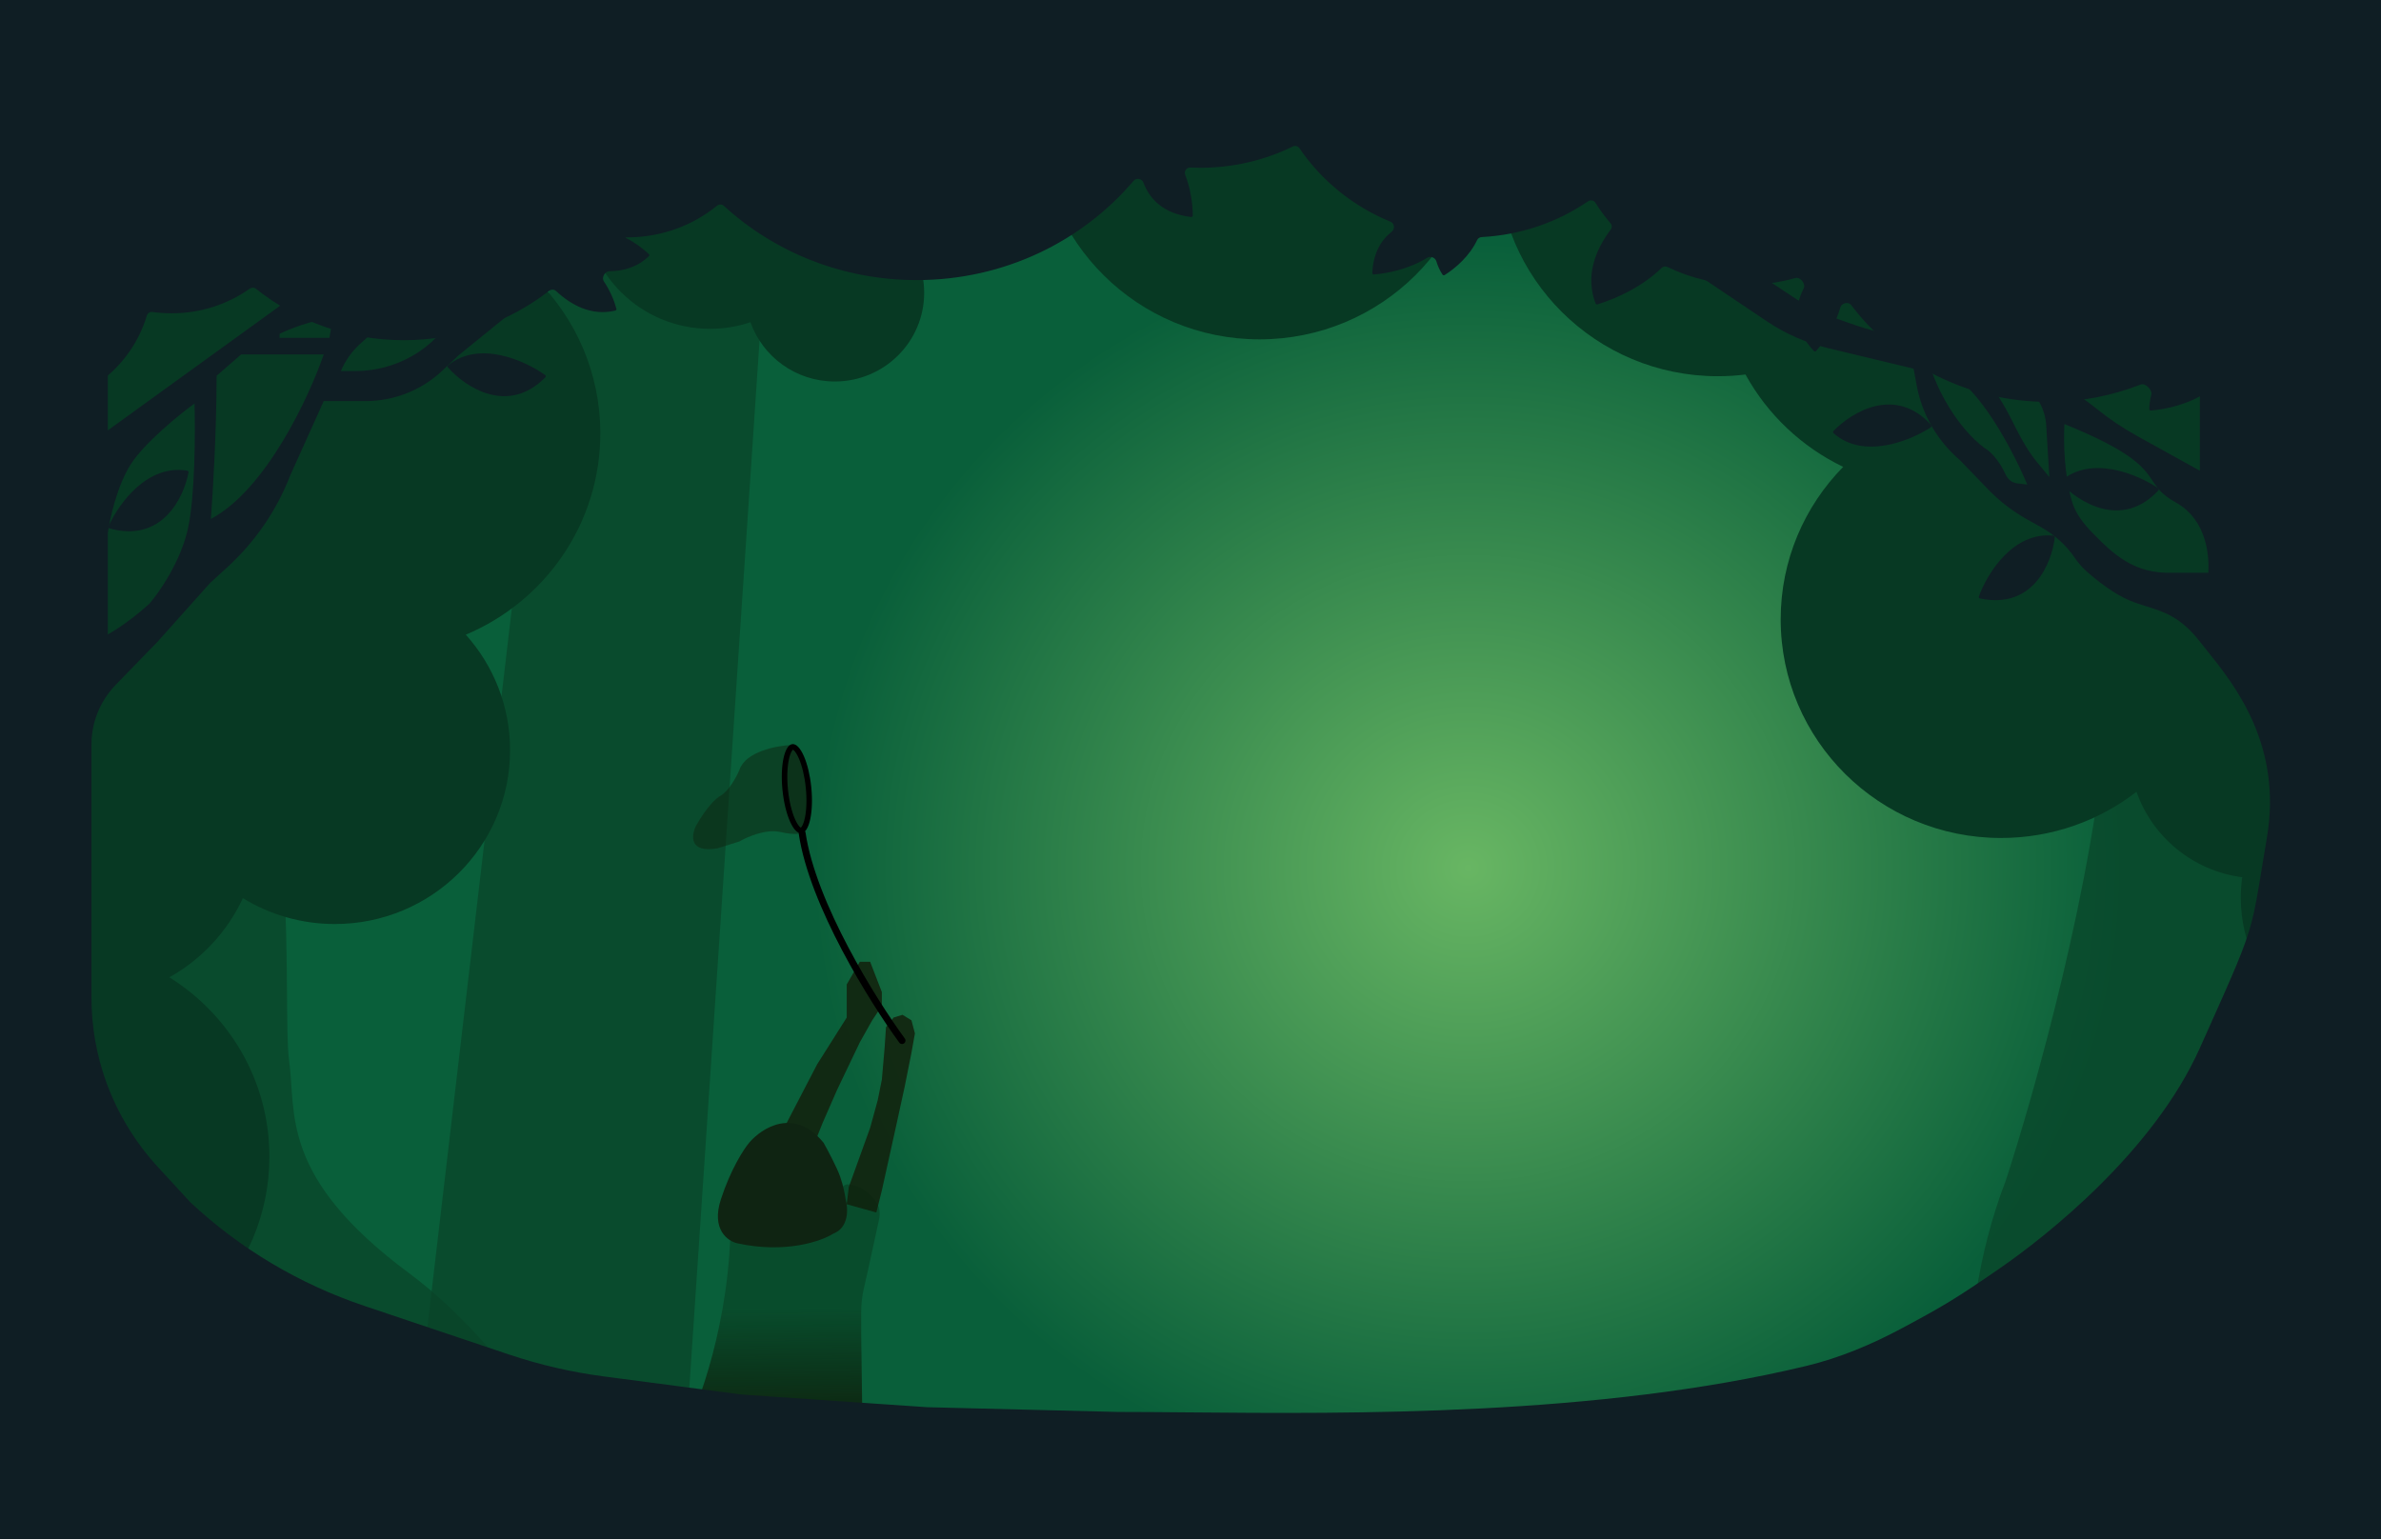
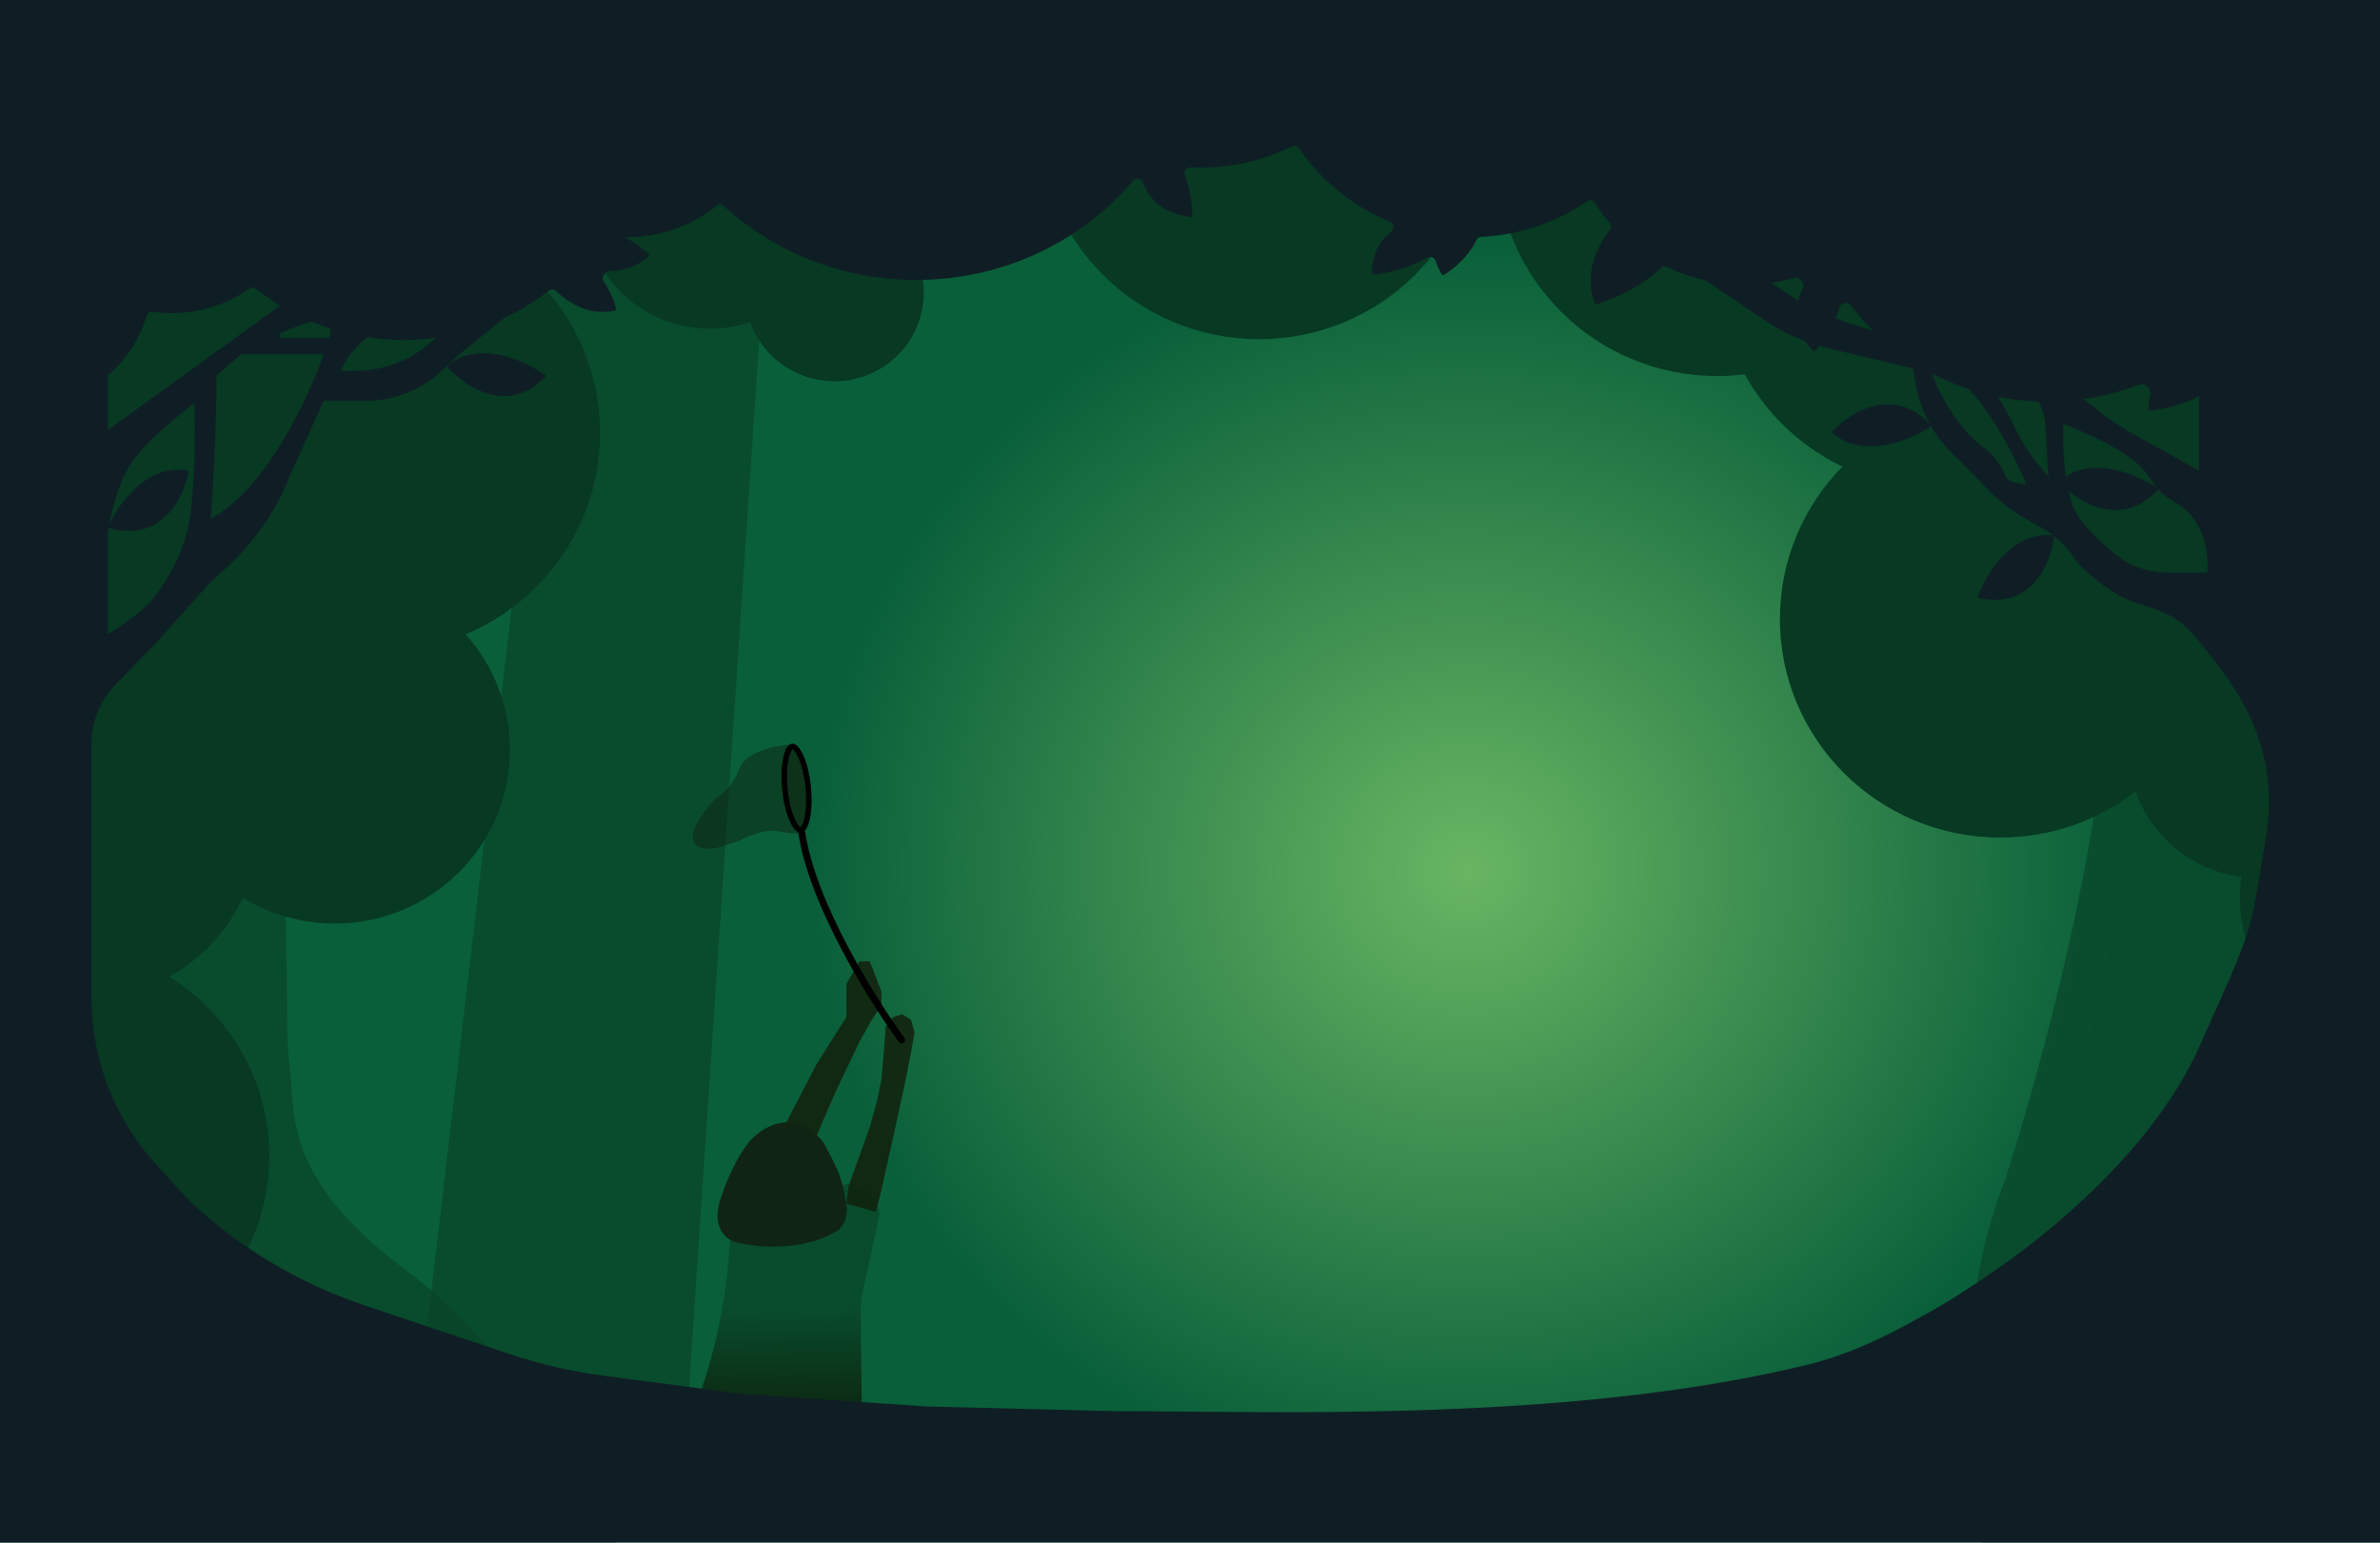
- <svg xmlns="http://www.w3.org/2000/svg" width="1728" height="1117" viewBox="0 0 1728 1117" fill="none">
+ <svg xmlns="http://www.w3.org/2000/svg" width="1728" height="1120" viewBox="0 0 1728 1120" fill="none">
  <g clip-path="url(#clip0_262_820)">
-     <rect width="1728" height="1117" fill="url(#paint0_radial_262_820)" />
+     <rect width="1728" height="1120" fill="url(#paint0_radial_262_820)" />
    <path d="M1728.4 69.951C1579.72 51.474 1533.33 306.838 1533.33 445.41L1528.71 521.294C1520.28 637.429 1476.43 793.596 1455.56 857.162C1414.44 963.795 1428.76 1082.39 1441.07 1128.36L1418 1230.64L1539.26 1519L1903.04 1302.57C1892.93 1151.02 1878.79 767.421 1903.04 445.41C1927.29 123.399 1796.72 60.932 1728.4 69.951Z" fill="#094329" fill-opacity="0.7" />
    <path d="M164.31 430.926C119.991 330.596 -30.023 340.717 -99.491 358.319H-114C-109.164 661.288 -99.491 1278.84 -99.491 1325.31C-99.491 1371.78 34.608 1543.13 101.657 1623C224.105 1592.42 469 1495.48 469 1352.37C469 1209.27 455.81 1140.93 449.215 1124.65C429.87 1081.09 372.317 979.967 296.87 923.993C202.561 854.026 215.092 807.822 209.816 769.538C204.54 731.255 219.708 556.338 164.31 430.926Z" fill="#094329" fill-opacity="0.7" />
    <path d="M419.523 32.349L299 1058.28L359.636 1117L495.13 1084.01L564 56.76V2L419.523 32.349Z" fill="#094329" fill-opacity="0.7" />
    <path d="M914.088 246.289C1002.4 246.289 1073.98 175.261 1073.98 87.644C1073.98 0.027 1002.4 -71 914.088 -71C825.78 -71 754.192 0.027 754.192 87.644C754.192 175.261 825.78 246.289 914.088 246.289Z" fill="#073923" />
    <path d="M1567.16 195.078C1566.68 107.865 1495.28 37.311 1407.26 37.311C1400.46 37.311 1393.77 37.732 1387.19 38.549C1360.08 -10.776 1307.34 -44.241 1246.72 -44.241C1158.42 -44.241 1086.83 26.787 1086.83 114.404C1086.83 202.02 1158.42 273.048 1246.72 273.048C1253.52 273.048 1260.22 272.627 1266.79 271.81C1282.75 300.841 1307.59 324.377 1337.68 338.831C1309.61 367.415 1292.32 406.47 1292.32 449.532C1292.32 537.149 1363.9 608.176 1452.21 608.176C1489.29 608.176 1523.43 595.652 1550.55 574.634C1562.08 607.479 1591.52 631.999 1627.26 636.675C1626.59 641.521 1626.24 646.47 1626.24 651.501C1626.24 686.371 1643.04 717.347 1669.06 736.89C1635.55 751.271 1612.11 784.363 1612.11 822.887C1612.11 874.613 1654.37 916.545 1706.51 916.545C1758.64 916.545 1800.9 874.613 1800.9 822.887C1800.9 794.99 1788.61 769.942 1769.1 752.784C1811.51 738.367 1842 698.466 1842 651.501C1842 592.386 1793.7 544.464 1734.12 544.464H1734.12L1734.12 544.166C1734.12 544.053 1734.12 543.94 1734.12 543.826C1734.12 518.442 1723.94 495.416 1707.41 478.547C1752.75 450.546 1782.92 400.654 1782.92 343.769C1782.92 256.152 1711.33 185.125 1623.03 185.125C1603.37 185.125 1584.55 188.642 1567.16 195.078Z" fill="#073923" />
    <path d="M605.854 276.871C641.674 276.871 670.712 248.06 670.712 212.521C670.712 177.194 642.02 148.516 606.496 148.174V148.171C606.496 98.205 565.671 57.699 515.311 57.699C464.95 57.699 424.125 98.205 424.125 148.171C424.125 198.138 464.95 238.643 515.311 238.643C525.574 238.643 535.441 236.961 544.647 233.859C553.519 258.911 577.573 276.871 605.854 276.871Z" fill="#073923" />
    <path d="M338.048 460.629C395.425 436.541 435.683 380.165 435.683 314.461C435.683 226.844 364.095 155.817 275.787 155.817C232.158 155.817 192.611 173.154 163.761 201.263C142.533 190.928 118.657 185.125 93.416 185.125C5.107 185.125 -66.481 256.152 -66.481 343.769C-66.481 402.869 -33.908 454.422 14.396 481.719C-32.946 500.078 -66.481 545.782 -66.481 599.256C-66.481 639.076 -47.886 674.586 -18.842 697.706C-74.727 720.864 -114 775.608 -114 839.453C-114 924.255 -44.712 993 40.759 993C126.23 993 195.518 924.255 195.518 839.453C195.518 784.589 166.517 736.446 122.895 709.291C146.247 696.263 165.032 676.129 176.272 651.843C195.677 663.745 218.548 670.614 243.037 670.614C313.258 670.614 370.184 614.135 370.184 544.464C370.184 512.282 358.039 482.916 338.048 460.629Z" fill="#073923" />
    <path d="M593 772.5L566.5 823.5L590 832.5L597 815L607.5 791L624 756.5L633 740.5L640 730V720L631.5 698H624L614.5 714.5V738.5L593 772.5Z" fill="#12240F" fill-opacity="0.9" />
    <path d="M631.5 818.5L616 861.5L614.5 874L636 880L640 864L650.5 816.5L656.5 789L661.5 764L664 750L661.5 740.5L655 736.5L648.5 738.5L643 745.5L642 760.5L640 783.5L637 798.5L631.5 818.5Z" fill="#12240F" fill-opacity="0.9" />
    <path d="M530 897.639C527.2 970.439 503.5 1029.31 492 1049.64H618C622.418 1049.64 626 1046.06 626 1041.64L625 967.139V952.615C625 946.65 625.667 940.703 626.989 934.885L630 921.639L637.948 885.244C638.951 880.654 638.454 875.74 635.653 871.967C628.87 862.83 620.882 859.932 615.653 859.546C613.637 859.398 611.845 860.574 610.686 862.23C607.305 867.06 602.565 870.775 597.067 872.903L590 875.639L530 897.639Z" fill="url(#paint1_linear_262_820)" />
    <path d="M523.198 870.356C515.998 892.356 528.198 900.856 535.198 902.356C569.998 909.956 596.032 900.856 604.698 895.356C616.298 890.956 615.532 876.856 613.698 870.356C613.365 867.689 612.098 860.656 609.698 853.856C607.298 847.056 600.698 834.689 597.698 829.356C576.498 803.356 552.865 818.523 543.698 829.356C539.865 833.856 530.398 848.356 523.198 870.356Z" fill="#0F2412" />
    <path d="M536.659 558.698C541.059 545.498 563.493 541.198 574.159 540.698L581.659 551.198L587.159 568.198V590.198C586.493 593.532 584.659 600.898 582.659 603.698C580.659 606.498 570.493 604.865 565.659 603.698C555.259 601.698 541.993 607.532 536.659 610.698L520.659 615.698C499.859 619.298 501.659 606.198 505.159 599.198C508.326 593.532 516.259 581.298 522.659 577.698C529.059 574.098 534.659 563.532 536.659 558.698Z" fill="#0F2411" fill-opacity="0.5" />
    <path d="M654.659 755.198C633.659 726.532 589.759 656.298 582.159 604.698" stroke="black" stroke-width="5" stroke-linecap="round" />
    <path d="M586.791 571.536C587.678 580.316 587.32 588.301 586.075 594.089C585.451 596.994 584.626 599.232 583.707 600.726C582.767 602.253 581.943 602.681 581.399 602.736C580.855 602.791 579.962 602.536 578.737 601.228C577.537 599.948 576.282 597.92 575.088 595.198C572.711 589.776 570.764 582.025 569.877 573.245C568.99 564.465 569.348 556.481 570.593 550.693C571.218 547.787 572.042 545.549 572.962 544.055C573.901 542.529 574.725 542.1 575.269 542.045C575.813 541.99 576.706 542.245 577.932 543.553C579.131 544.833 580.387 546.861 581.58 549.583C583.957 555.005 585.904 562.757 586.791 571.536Z" fill="#0F2411" fill-opacity="0.5" stroke="black" stroke-width="4" />
    <path d="M135.881 341.59C106.786 336.715 86.075 365.667 78.755 381.984C78.477 382.602 78.848 383.309 79.516 383.497C117.278 394.122 133.27 361.626 136.821 342.874C136.936 342.267 136.509 341.696 135.881 341.59Z" fill="#0F1E24" />
-     <path d="M665.26 203.274C728.74 203.274 785.435 175.173 822.771 131.131C824.724 128.828 828.764 129.704 829.818 132.503C834.391 144.651 844.505 155.108 864.334 157.492C865.025 157.575 865.655 157.068 865.653 156.394C865.632 148.506 864.208 137.326 860.125 126.746C859.159 124.243 861.171 121.461 863.93 121.59C866.344 121.702 868.773 121.76 871.216 121.76C895.347 121.76 918.132 116.189 938.272 106.304C939.943 105.484 941.992 106.011 943.022 107.525C959.06 131.109 982.095 149.846 1009.27 160.975C1012.13 162.145 1012.45 166.238 1010.05 168.133C1002.25 174.273 996.618 183.759 995.933 198.012C995.9 198.685 996.472 199.253 997.166 199.199C1007.52 198.399 1023.2 194.993 1035.73 187.097C1038.14 185.577 1041.67 186.969 1042.44 189.651C1043.39 192.91 1044.83 196.127 1046.87 199.253C1047.21 199.775 1047.92 199.938 1048.46 199.604C1056.56 194.545 1066.68 185.567 1072.01 174.235C1072.6 172.992 1073.84 172.136 1075.25 172.062C1103.95 170.557 1130.48 161.164 1152.56 146.085C1154.32 144.886 1156.77 145.388 1157.89 147.165C1161.17 152.414 1164.86 157.406 1168.89 162.105C1169.97 163.368 1170.03 165.187 1169.03 166.514C1157.26 182.163 1150.6 200.759 1157.95 220.186C1158.16 220.749 1158.78 221.064 1159.37 220.885C1173.55 216.586 1192.31 207.766 1205.84 194.494C1206.97 193.381 1208.72 193.085 1210.17 193.784C1227.31 202.061 1246.64 206.718 1267.1 206.718C1279.54 206.718 1291.57 204.997 1302.93 201.787C1306.6 200.751 1310.73 206.04 1309.01 209.343C1302.27 222.344 1301.11 238.531 1316.35 254.682C1316.82 255.179 1317.64 255.189 1318.09 254.676C1324.29 247.621 1332.08 235.904 1335.66 223.03C1336.55 219.845 1341.46 218.738 1343.48 221.398C1375.77 264.009 1427.9 291.677 1486.71 291.677C1510.34 291.677 1532.9 287.209 1553.52 279.1C1557.05 277.711 1562.21 282.975 1561.28 286.551C1560.48 289.643 1559.97 293.034 1559.79 296.748C1559.76 297.421 1560.33 297.988 1561.02 297.935C1572.05 297.083 1589.1 293.279 1601.97 284.25C1603.29 283.318 1605.1 283.287 1606.43 284.22C1627.47 299.02 1653.38 307.75 1681.39 307.75C1751.87 307.75 1809 252.493 1809 184.33C1809 135.555 1779.75 93.389 1737.28 73.347C1735.59 72.551 1734.79 70.652 1735.41 68.938C1740.02 56.181 1742.52 42.469 1742.52 28.19C1742.52 -39.972 1685.39 -95.229 1614.91 -95.229C1575.55 -95.229 1540.34 -77.987 1516.93 -50.884C1516.11 -49.934 1514.84 -49.463 1513.57 -49.649C1504.81 -50.935 1495.84 -51.602 1486.71 -51.602C1465.76 -51.602 1445.67 -48.092 1427.01 -41.648C1424.79 -40.88 1422.38 -42.32 1422.07 -44.581C1413.73 -104.935 1360.28 -151.486 1295.59 -151.486C1242.17 -151.486 1196.42 -119.737 1177.4 -74.685C1176.39 -72.298 1173.14 -71.639 1171.24 -73.45C1144.45 -98.987 1107.67 -114.747 1067.08 -114.747C1042.95 -114.747 1020.17 -109.176 1000.03 -99.291C998.355 -98.471 996.306 -98.998 995.276 -100.513C968.751 -139.515 923.093 -165.263 871.216 -165.263C844.386 -165.263 819.22 -158.376 797.503 -146.33C796.194 -145.604 794.555 -145.727 793.382 -146.646C758.395 -174.082 713.812 -190.521 665.26 -190.521C595.007 -190.521 533.065 -156.104 496.476 -103.753C495.24 -101.985 492.664 -101.668 490.979 -103.047C473.301 -117.508 450.439 -126.228 425.472 -126.228C387.544 -126.228 354.475 -106.107 337.055 -76.299C336.242 -74.909 334.574 -74.196 332.969 -74.572C320.191 -77.568 306.844 -79.156 293.114 -79.156C283.049 -79.156 273.19 -78.303 263.61 -76.667C262.103 -76.41 260.589 -77.091 259.804 -78.361C242.084 -107.031 209.673 -126.228 172.626 -126.228C127.043 -126.228 88.478 -97.165 75.662 -57.153C74.976 -55.013 72.442 -53.953 70.359 -54.932C57.679 -60.889 43.441 -64.231 28.397 -64.231C-24.706 -64.231 -67.755 -22.596 -67.755 28.764C-67.755 62.99 -59.058 95.839 -32.515 112.528C-29.717 114.288 -30.131 118.938 -33.235 120.126C-67.326 133.169 -82 163.846 -82 203.274C-82 254.634 -38.951 296.269 14.152 296.269C58.019 296.269 95.024 267.859 106.571 229.026C107.089 227.284 108.867 226.171 110.721 226.429C115.237 227.058 119.854 227.384 124.55 227.384C145.759 227.384 165.364 220.742 181.264 209.493C182.629 208.526 184.505 208.566 185.81 209.608C214.959 232.904 252.346 246.901 293.114 246.901C333.063 246.901 369.767 233.46 398.654 210.999C400.116 209.862 402.233 209.979 403.583 211.24C414.702 221.623 429.596 229.503 446.512 225.414C447.13 225.264 447.513 224.664 447.352 224.068C445.76 218.152 442.787 210.919 438.266 204.258C436.375 201.472 438.879 196.904 442.324 196.863C452.597 196.74 462.734 193.797 470.873 185.962C471.325 185.527 471.335 184.823 470.881 184.39C466.686 180.392 460.854 176.005 454.081 172.611C453.909 172.525 453.974 172.269 454.168 172.271C454.494 172.274 454.821 172.275 455.148 172.275C480.006 172.275 502.776 163.633 520.422 149.285C521.859 148.117 523.983 148.158 525.346 149.406C561.825 182.797 611.07 203.274 665.26 203.274Z" fill="#0F1E24" />
+     <path d="M665.26 203.274C728.74 203.274 785.435 175.173 822.771 131.131C824.724 128.828 828.764 129.704 829.818 132.503C834.391 144.651 844.505 155.108 864.334 157.492C865.025 157.575 865.655 157.068 865.653 156.394C865.632 148.506 864.208 137.326 860.125 126.746C859.159 124.243 861.171 121.461 863.93 121.59C866.344 121.702 868.773 121.76 871.216 121.76C895.347 121.76 918.132 116.189 938.272 106.304C939.943 105.484 941.992 106.011 943.022 107.525C959.06 131.109 982.095 149.846 1009.27 160.975C1012.13 162.145 1012.45 166.238 1010.05 168.133C1002.25 174.273 996.618 183.759 995.933 198.012C995.9 198.685 996.472 199.253 997.166 199.199C1007.52 198.399 1023.2 194.993 1035.73 187.097C1038.14 185.577 1041.67 186.969 1042.44 189.651C1043.39 192.91 1044.83 196.127 1046.87 199.253C1047.21 199.775 1047.92 199.938 1048.46 199.604C1056.56 194.545 1066.68 185.567 1072.01 174.235C1072.6 172.992 1073.84 172.136 1075.25 172.062C1103.95 170.557 1130.48 161.164 1152.56 146.085C1154.32 144.886 1156.77 145.388 1157.89 147.165C1161.17 152.414 1164.86 157.406 1168.89 162.105C1169.97 163.368 1170.03 165.187 1169.03 166.514C1157.26 182.163 1150.6 200.759 1157.95 220.186C1158.16 220.749 1158.78 221.064 1159.37 220.885C1173.55 216.586 1192.31 207.766 1205.84 194.494C1206.97 193.381 1208.72 193.085 1210.17 193.784C1227.31 202.061 1246.64 206.718 1267.1 206.718C1279.54 206.718 1291.57 204.997 1302.93 201.787C1306.6 200.751 1310.73 206.04 1309.01 209.343C1302.27 222.344 1301.11 238.531 1316.35 254.682C1316.82 255.179 1317.64 255.189 1318.09 254.676C1324.29 247.621 1332.08 235.904 1335.66 223.03C1336.55 219.845 1341.46 218.738 1343.48 221.398C1375.77 264.009 1427.9 291.677 1486.71 291.677C1510.34 291.677 1532.9 287.209 1553.52 279.1C1557.05 277.711 1562.21 282.975 1561.28 286.551C1560.48 289.643 1559.97 293.034 1559.79 296.748C1559.76 297.421 1560.33 297.988 1561.02 297.935C1572.05 297.083 1589.1 293.279 1601.97 284.25C1603.29 283.318 1605.1 283.287 1606.43 284.22C1627.47 299.02 1653.38 307.75 1681.39 307.75C1751.87 307.75 1809 252.493 1809 184.33C1809 135.555 1779.75 93.389 1737.28 73.347C1735.6 72.551 1734.79 70.652 1735.41 68.938C1740.02 56.181 1742.52 42.469 1742.52 28.19C1742.52 -39.972 1685.39 -95.229 1614.91 -95.229C1575.55 -95.229 1540.34 -77.987 1516.93 -50.884C1516.11 -49.934 1514.84 -49.463 1513.57 -49.649C1504.81 -50.935 1495.84 -51.602 1486.71 -51.602C1465.76 -51.602 1445.67 -48.092 1427.01 -41.648C1424.79 -40.88 1422.38 -42.32 1422.07 -44.581C1413.73 -104.935 1360.28 -151.486 1295.59 -151.486C1242.17 -151.486 1196.42 -119.737 1177.4 -74.685C1176.39 -72.298 1173.14 -71.639 1171.24 -73.45C1144.45 -98.987 1107.67 -114.747 1067.08 -114.747C1042.95 -114.747 1020.17 -109.176 1000.03 -99.291C998.355 -98.471 996.306 -98.998 995.276 -100.513C968.751 -139.515 923.093 -165.263 871.216 -165.263C844.386 -165.263 819.22 -158.376 797.503 -146.33C796.194 -145.604 794.555 -145.727 793.382 -146.646C758.395 -174.082 713.812 -190.521 665.26 -190.521C595.007 -190.521 533.065 -156.104 496.476 -103.753C495.24 -101.985 492.664 -101.668 490.979 -103.047C473.301 -117.508 450.439 -126.228 425.472 -126.228C387.544 -126.228 354.475 -106.107 337.055 -76.299C336.242 -74.909 334.574 -74.196 332.969 -74.572C320.191 -77.568 306.844 -79.156 293.114 -79.156C283.049 -79.156 273.19 -78.303 263.61 -76.667C262.103 -76.41 260.589 -77.091 259.804 -78.361C242.084 -107.031 209.673 -126.228 172.626 -126.228C127.043 -126.228 88.478 -97.165 75.662 -57.153C74.976 -55.013 72.442 -53.953 70.359 -54.932C57.679 -60.889 43.441 -64.231 28.397 -64.231C-24.706 -64.231 -67.755 -22.596 -67.755 28.764C-67.755 62.99 -59.058 95.839 -32.515 112.528C-29.717 114.288 -30.131 118.938 -33.235 120.126C-67.326 133.169 -82 163.846 -82 203.274C-82 254.634 -38.951 296.269 14.152 296.269C58.019 296.269 95.024 267.859 106.571 229.026C107.089 227.284 108.867 226.171 110.721 226.429C115.237 227.058 119.854 227.384 124.55 227.384C145.759 227.384 165.364 220.742 181.264 209.493C182.629 208.526 184.505 208.566 185.81 209.608C214.959 232.904 252.346 246.901 293.114 246.901C333.063 246.901 369.767 233.46 398.654 210.999C400.116 209.862 402.233 209.979 403.583 211.24C414.702 221.623 429.596 229.503 446.512 225.414C447.13 225.264 447.513 224.664 447.352 224.068C445.761 218.152 442.787 210.919 438.266 204.258C436.375 201.472 438.879 196.904 442.324 196.863C452.597 196.74 462.734 193.797 470.873 185.962C471.325 185.527 471.335 184.823 470.881 184.39C466.686 180.392 460.854 176.005 454.081 172.611C453.909 172.525 453.974 172.269 454.168 172.271C454.494 172.274 454.821 172.275 455.148 172.275C480.006 172.275 502.776 163.633 520.422 149.285C521.859 148.117 523.983 148.158 525.346 149.406C561.825 182.796 611.07 203.274 665.26 203.274Z" fill="#0F1E24" />
    <path d="M925.645 -7.596C924.941 -9.73 922.389 -10.75 920.333 -9.718C903.497 -1.268 884.372 3.506 864.094 3.506C843.553 3.506 824.196 -1.392 807.203 -10.047C805.32 -11.007 802.97 -10.24 802.083 -8.369C778.828 40.647 727.638 74.688 668.227 74.688C629.503 74.688 594.272 60.226 567.992 36.581C566.484 35.224 564.104 35.325 562.724 36.805C555.774 44.261 548.02 51.003 539.594 56.903C538.269 57.83 537.751 59.495 538.212 61.012C543.285 77.712 534.818 95.924 527.116 106.137C526.74 106.636 526.018 106.73 525.507 106.361C521.323 103.351 518.111 99.797 515.697 95.895C514.178 93.441 510.181 93.049 508.175 95.152C497.933 105.894 481.867 110.629 470.7 111.795C470.066 111.862 469.508 111.408 469.446 110.794C468.636 102.829 470.518 95.694 474.028 89.42C475.61 86.594 473.165 82.633 469.863 82.989C464.448 83.573 458.944 83.873 453.368 83.873C402.751 83.873 358.102 59.163 331.612 21.536C330.097 19.384 326.728 19.442 325.273 21.631C304.051 53.547 267.007 74.688 224.857 74.688C214.225 74.688 203.918 73.343 194.107 70.819C190.929 70.001 187.746 73.52 188.554 76.603C192.707 92.447 185.345 109.626 178.401 119.576C178.044 120.087 177.326 120.206 176.801 119.856C167.142 113.419 162.29 104.063 160.362 94.082C159.715 90.728 154.557 89.269 152.327 91.911C130.451 117.836 97.151 134.389 59.855 134.389C54.958 134.389 50.13 134.103 45.388 133.549C42.46 133.206 40.145 136.199 41.218 138.857C41.874 140.483 42.435 142.058 42.903 143.551C43.088 144.141 42.731 144.755 42.118 144.928C13.778 152.948 -10.179 126.44 -19.355 111.027C-19.703 110.443 -19.417 109.7 -18.775 109.44C-17.444 108.902 -17.133 107.161 -18.224 106.247C-43.474 85.091 -59.446 53.852 -59.446 19.006C-59.446 -44.719 -6.033 -96.377 59.855 -96.377C78.02 -96.377 95.236 -92.451 110.647 -85.428C112.541 -84.564 114.816 -85.387 115.661 -87.24C134.163 -127.782 176.093 -156.078 224.857 -156.078C260.118 -156.078 291.806 -141.283 313.646 -117.761C315.445 -115.824 318.782 -116.29 319.921 -118.65C343.362 -167.207 394.302 -200.854 453.368 -200.854C492.092 -200.854 527.323 -186.391 553.603 -162.747C555.111 -161.389 557.491 -161.49 558.871 -162.971C585.812 -191.871 624.826 -210.038 668.227 -210.038C701.932 -210.038 732.991 -199.082 757.805 -180.651C759.492 -179.397 761.938 -179.781 763.14 -181.479C785.166 -212.588 822.165 -233 864.094 -233C918.652 -233 964.865 -198.438 980.602 -150.718C981.306 -148.583 983.858 -147.562 985.914 -148.594C1002.75 -157.044 1021.88 -161.818 1042.15 -161.818C1060 -161.818 1076.95 -158.121 1092.24 -151.474C1093.83 -150.782 1095.71 -151.26 1096.74 -152.619C1119 -181.872 1154.85 -200.854 1195.29 -200.854C1256.59 -200.854 1307.35 -157.22 1316.19 -100.312C1316.64 -97.424 1320.37 -96.104 1322.61 -98.064C1351.56 -123.415 1389.97 -138.857 1432.11 -138.857C1492.46 -138.857 1545.17 -107.172 1573.41 -60.062C1574.49 -58.266 1576.93 -57.734 1578.7 -58.908C1602.35 -74.58 1630.97 -83.748 1661.8 -83.748C1743.1 -83.748 1809 -20.01 1809 58.615C1809 137.24 1743.1 200.978 1661.8 200.978C1628.64 200.978 1598.03 190.367 1573.42 172.465C1570.6 170.42 1565.72 173.129 1565.49 176.523C1565 183.576 1562.24 191.137 1556.19 199.011C1555.77 199.551 1554.96 199.641 1554.46 199.174C1544.76 190.163 1531.01 172.307 1530.13 153.711C1529.98 150.558 1525.93 148.237 1523.22 150.001C1497.2 166.965 1465.85 176.868 1432.11 176.868C1341.96 176.868 1268.88 106.19 1268.88 19.006C1268.88 16.107 1265.4 14.332 1262.91 15.937C1243.54 28.394 1220.29 35.653 1195.29 35.653C1177.44 35.653 1160.49 31.955 1145.2 25.308C1143.61 24.616 1141.73 25.094 1140.69 26.453C1135.01 33.928 1128.43 40.732 1121.12 46.721C1120.12 47.543 1119.65 48.822 1119.83 50.083C1122.04 65.269 1114.51 80.891 1107.59 90.064C1107.22 90.562 1106.49 90.656 1105.98 90.288C1098.26 84.73 1093.85 77.32 1091.65 69.291C1091.07 67.131 1088.65 65.859 1086.5 66.67C1072.75 71.847 1057.8 74.688 1042.15 74.688C1018.39 74.688 996.214 68.132 977.447 56.789C974.78 55.178 970.98 57.326 970.688 60.354C970.032 67.138 967.25 74.379 961.467 81.906C961.052 82.446 960.238 82.535 959.735 82.069C951.229 74.165 939.604 59.454 936.284 43.408C935.767 40.91 932.829 39.431 930.441 40.508C922.93 43.892 915.045 45.694 908.728 46.354C908.094 46.421 907.537 45.967 907.474 45.353C905.772 28.606 915.967 15.529 928.181 6.413C929.522 5.413 930.013 3.662 929.358 2.152C927.978 -1.029 926.738 -4.281 925.645 -7.596Z" fill="#0F1E24" />
    <path d="M325.24 265.126C347.831 246.734 380.806 261.648 395.63 272.174C396.191 272.572 396.239 273.363 395.76 273.852C368.68 301.433 337.935 281.159 325.097 266.692C324.682 266.224 324.753 265.523 325.24 265.126Z" fill="#0F1E24" />
    <path d="M1330.68 314.416C1352.49 333.672 1386.06 320.055 1401.31 310.115C1401.89 309.739 1401.97 308.95 1401.51 308.443C1375.6 279.83 1344.04 298.89 1330.6 312.845C1330.17 313.297 1330.21 314 1330.68 314.416Z" fill="#0F1E24" />
    <path d="M1490.23 388.737C1460.85 385.835 1442.28 416.113 1436.15 432.883C1435.92 433.518 1436.34 434.198 1437.02 434.341C1475.45 442.395 1489.06 408.9 1491.26 389.954C1491.33 389.341 1490.86 388.8 1490.23 388.737Z" fill="#0F1E24" />
    <path d="M1495.69 349.095C1517.75 330.109 1551.13 344.139 1566.25 354.266C1566.82 354.65 1566.89 355.439 1566.43 355.94C1540.14 384.232 1508.83 364.784 1495.59 350.664C1495.16 350.208 1495.21 349.505 1495.69 349.095Z" fill="#0F1E24" />
-     <path fill-rule="evenodd" clip-rule="evenodd" d="M1310.77 991.382C1159.91 1027.68 981.29 1026.1 861.703 1025.04L861.685 1025.04C843.395 1024.88 826.486 1024.73 811.269 1024.73L672.976 1021.29L538.243 1012.1L438.193 998.946C414.734 995.861 391.652 990.522 369.289 983.007L264.572 947.817C217.297 931.93 174.172 906.265 138.201 872.61L114.851 847.272C98.135 829.134 85.279 807.987 77.018 785.041C69.978 765.489 66.384 744.932 66.384 724.229V540.122C66.384 529.649 69.08 519.34 74.229 510.127C76.901 505.346 80.201 500.919 84.046 496.956L114.46 465.612L152.446 423.133L164.928 411.723C185.222 393.17 200.85 370.367 210.612 345.063L234.947 291.103H265.141C274.999 291.103 284.771 289.334 293.962 285.888C303.977 282.132 313.103 276.458 320.794 269.205L332.88 257.808L391.859 209.951C398.043 204.933 399.044 196.096 394.13 189.903C388.47 182.77 377.55 182.243 371.184 188.794L317.042 244.509C311.8 249.904 305.796 254.555 299.208 258.326C286.671 265.503 272.369 269.289 257.801 269.289H247.411C250.538 261.729 255.361 254.936 261.533 249.398L301.423 213.607H214.767L78.254 312.342V-114.747H-59.446V1209H1737.18V-90.063H1596.51V341.619L1550.72 316.25C1540.51 310.594 1530.84 304.087 1521.8 296.803C1504.85 283.145 1485.71 272.263 1465.13 264.588L1462.05 263.44C1451.99 259.691 1441.67 256.654 1431.15 254.354L1397.09 246.901L1390.61 246.074C1374.01 243.953 1357.7 240.053 1341.99 234.445L1330.76 230.438C1320.81 226.885 1311.34 222.158 1302.58 216.365L1256.87 186.133C1250.27 181.772 1246.33 174.543 1246.33 166.817V158.325C1246.33 154.241 1243.84 150.541 1239.99 148.883C1232.92 145.846 1224.96 150.847 1224.96 158.325V181.413C1224.96 189.713 1229.17 197.487 1236.21 202.223L1282.48 233.309C1295.86 242.295 1310.82 248.847 1326.62 252.642L1388.78 267.567L1391.07 279.919C1394.97 300.918 1406.08 320.029 1422.61 334.156L1442.68 354.975C1451.02 363.627 1460.63 371.04 1471.21 376.973L1481.57 382.777C1491.2 388.178 1499.42 395.646 1505.6 404.605C1508.04 408.148 1510.78 411.493 1514.01 414.384C1521.65 421.228 1534.07 430.983 1545.47 435.762C1549.85 437.596 1554.05 438.91 1558.16 440.199C1570.79 444.152 1582.64 447.862 1596.51 465.612C1597.99 467.498 1599.62 469.523 1601.36 471.692C1621.41 496.594 1656.65 540.384 1645.18 607.975C1643.74 616.467 1642.55 623.777 1641.5 630.212C1638.6 647.97 1636.78 659.057 1633.91 669.88C1629.12 687.871 1621.39 705.129 1600.81 751.077L1600.81 751.082L1600.58 751.599C1599.28 754.506 1597.92 757.528 1596.51 760.671C1562.8 835.986 1484.93 897.294 1451.69 920.256C1419.57 942.443 1410.51 947.822 1380.36 963.971C1358.36 975.754 1335.17 985.51 1310.77 991.382ZM78.254 386.968V460.446C90.6 453.557 103.578 442.65 108.524 438.058C115.647 429.83 131.197 407.404 136.421 383.524C141.644 359.644 141.762 313.108 141.169 292.825C129.892 301.053 104.845 321.412 94.873 337.026C84.902 352.64 79.639 376.827 78.254 386.968ZM153.04 376.635C154.424 358.649 157.194 312.687 157.194 272.733L175 257.234H234.947C224.264 288.232 192.925 355.511 153.04 376.635ZM241.476 230.828C226.282 232.206 209.425 239.056 202.896 242.309V245.179H239.102L241.476 230.828ZM1577.16 415.67H1602.68C1603.28 405.72 1602.74 377.803 1578.94 364.58C1568.97 359.041 1565.75 354.235 1562.17 348.904C1555.75 339.319 1548.18 328.038 1498.22 307.75C1497.54 321.851 1498.08 343.826 1503.52 363.272C1506.04 372.288 1511.94 379.936 1518.6 386.706C1533.09 401.448 1548.26 416.851 1577.16 415.67ZM1440.42 325.281C1419.05 309.208 1405.79 281.079 1401.84 269.024C1427.48 263.973 1458.81 322.028 1471.28 351.687L1464 350.807C1462.54 350.63 1461.13 350.147 1459.88 349.391C1458.03 348.272 1456.62 346.595 1455.74 344.666C1450.56 333.383 1444.06 327.22 1440.42 325.281ZM1436.26 268.715C1441.61 274.837 1451.47 287.922 1458.77 302.401C1459.16 303.172 1459.55 303.944 1459.94 304.716C1465.32 315.403 1470.74 326.18 1478.4 335.446L1487.3 346.211L1484.93 307.176C1484.34 300.479 1480.3 286.051 1468.9 281.918C1463.49 279.953 1460.99 278.153 1458.63 276.457C1454.8 273.694 1451.34 271.205 1436.26 268.715Z" fill="#0F1E24" />
+     <path fill-rule="evenodd" clip-rule="evenodd" d="M1310.77 991.382C1159.91 1027.68 981.29 1026.1 861.703 1025.04L861.685 1025.04C843.395 1024.88 826.486 1024.73 811.269 1024.73L672.976 1021.29L538.243 1012.1L438.193 998.946C414.734 995.861 391.652 990.522 369.289 983.007L264.572 947.817C217.297 931.93 174.172 906.265 138.201 872.61L114.851 847.272C98.135 829.134 85.279 807.987 77.018 785.041C69.978 765.489 66.384 744.933 66.384 724.229V540.122C66.384 529.649 69.08 519.34 74.229 510.127C76.901 505.346 80.201 500.919 84.046 496.956L114.46 465.612L152.446 423.133L164.928 411.723C185.222 393.17 200.85 370.367 210.612 345.063L234.947 291.103H265.141C274.999 291.103 284.771 289.334 293.962 285.888C303.977 282.132 313.103 276.458 320.794 269.205L332.88 257.808L391.859 209.951C398.043 204.933 399.044 196.096 394.13 189.903C388.47 182.77 377.55 182.243 371.184 188.794L317.042 244.509C311.8 249.904 305.796 254.555 299.208 258.326C286.671 265.503 272.369 269.289 257.801 269.289H247.411C250.538 261.729 255.361 254.936 261.533 249.398L301.423 213.607H214.767L78.254 312.342V-114.747H-59.446V1209H1737.18V-90.063H1596.51V341.619L1550.72 316.25C1540.51 310.594 1530.84 304.087 1521.8 296.803C1504.85 283.145 1485.71 272.263 1465.13 264.588L1462.05 263.44C1451.99 259.691 1441.67 256.654 1431.15 254.354L1397.09 246.901L1390.61 246.074C1374.01 243.953 1357.7 240.053 1341.99 234.445L1330.76 230.438C1320.81 226.885 1311.34 222.158 1302.58 216.365L1256.87 186.133C1250.27 181.772 1246.33 174.543 1246.33 166.817V158.325C1246.33 154.241 1243.84 150.541 1239.99 148.883C1232.92 145.846 1224.96 150.847 1224.96 158.325V181.413C1224.96 189.713 1229.17 197.487 1236.21 202.223L1282.48 233.309C1295.86 242.295 1310.82 248.847 1326.62 252.642L1388.78 267.567L1391.07 279.919C1394.97 300.918 1406.08 320.029 1422.61 334.156L1442.68 354.975C1451.02 363.627 1460.63 371.04 1471.21 376.973L1481.57 382.777C1491.2 388.178 1499.42 395.646 1505.6 404.605C1508.04 408.148 1510.78 411.493 1514.01 414.384C1521.65 421.228 1534.07 430.983 1545.47 435.762C1549.85 437.596 1554.05 438.91 1558.16 440.199C1570.79 444.152 1582.64 447.862 1596.51 465.612C1597.99 467.498 1599.62 469.523 1601.36 471.692C1621.41 496.594 1656.65 540.384 1645.18 607.975C1643.74 616.467 1642.55 623.777 1641.5 630.212C1638.6 647.97 1636.78 659.058 1633.91 669.88C1629.12 687.871 1621.39 705.129 1600.81 751.077L1600.81 751.082L1600.58 751.599C1599.28 754.506 1597.92 757.528 1596.51 760.671C1562.8 835.986 1484.93 897.294 1451.69 920.256C1419.57 942.444 1410.51 947.822 1380.36 963.971C1358.36 975.754 1335.17 985.51 1310.77 991.382ZM78.254 386.968V460.446C90.6 453.557 103.578 442.65 108.524 438.058C115.647 429.83 131.197 407.404 136.421 383.524C141.644 359.644 141.762 313.108 141.169 292.825C129.892 301.053 104.845 321.412 94.873 337.026C84.902 352.64 79.639 376.827 78.254 386.968ZM153.04 376.635C154.424 358.649 157.194 312.687 157.194 272.733L175 257.234H234.947C224.264 288.232 192.925 355.511 153.04 376.635ZM241.476 230.828C226.282 232.206 209.425 239.056 202.896 242.309V245.179H239.102L241.476 230.828ZM1577.16 415.67H1602.68C1603.28 405.72 1602.74 377.803 1578.94 364.58C1568.97 359.041 1565.75 354.235 1562.17 348.904C1555.75 339.319 1548.18 328.038 1498.22 307.75C1497.54 321.851 1498.08 343.826 1503.52 363.272C1506.04 372.288 1511.94 379.936 1518.6 386.706C1533.09 401.448 1548.26 416.851 1577.16 415.67ZM1440.42 325.281C1419.05 309.208 1405.79 281.079 1401.84 269.024C1427.48 263.973 1458.81 322.028 1471.28 351.687L1464 350.807C1462.54 350.63 1461.13 350.147 1459.88 349.391C1458.03 348.272 1456.62 346.595 1455.74 344.666C1450.56 333.383 1444.06 327.22 1440.42 325.281ZM1436.26 268.715C1441.61 274.837 1451.47 287.922 1458.77 302.401C1459.16 303.172 1459.55 303.944 1459.94 304.716C1465.32 315.403 1470.74 326.18 1478.4 335.446L1487.3 346.211L1484.93 307.176C1484.34 300.479 1480.3 286.051 1468.9 281.918C1463.49 279.953 1460.99 278.153 1458.63 276.457C1454.8 273.694 1451.34 271.205 1436.26 268.715Z" fill="#0F1E24" />
  </g>
  <defs>
-     <radialGradient id="paint0_radial_262_820" cx="0" cy="0" r="1" gradientUnits="userSpaceOnUse" gradientTransform="translate(1066.5 629) rotate(179.8) scale(516.558 489.86)">
+     <radialGradient id="paint0_radial_262_820" cx="0" cy="0" r="1" gradientUnits="userSpaceOnUse" gradientTransform="translate(1066.5 630.689) rotate(179.799) scale(516.558 491.175)">
      <stop stop-color="#68B663" />
      <stop offset="0.923" stop-color="#095F3A" />
    </radialGradient>
    <linearGradient id="paint1_linear_262_820" x1="564.5" y1="948.5" x2="565.75" y2="1049.64" gradientUnits="userSpaceOnUse">
      <stop stop-color="#07220D" stop-opacity="0.3" />
      <stop offset="0.845" stop-color="#0F240F" />
    </linearGradient>
    <clipPath id="clip0_262_820">
-       <rect width="1728" height="1117" fill="white" />
+       <rect width="1728" height="1120" fill="white" />
    </clipPath>
  </defs>
</svg>
